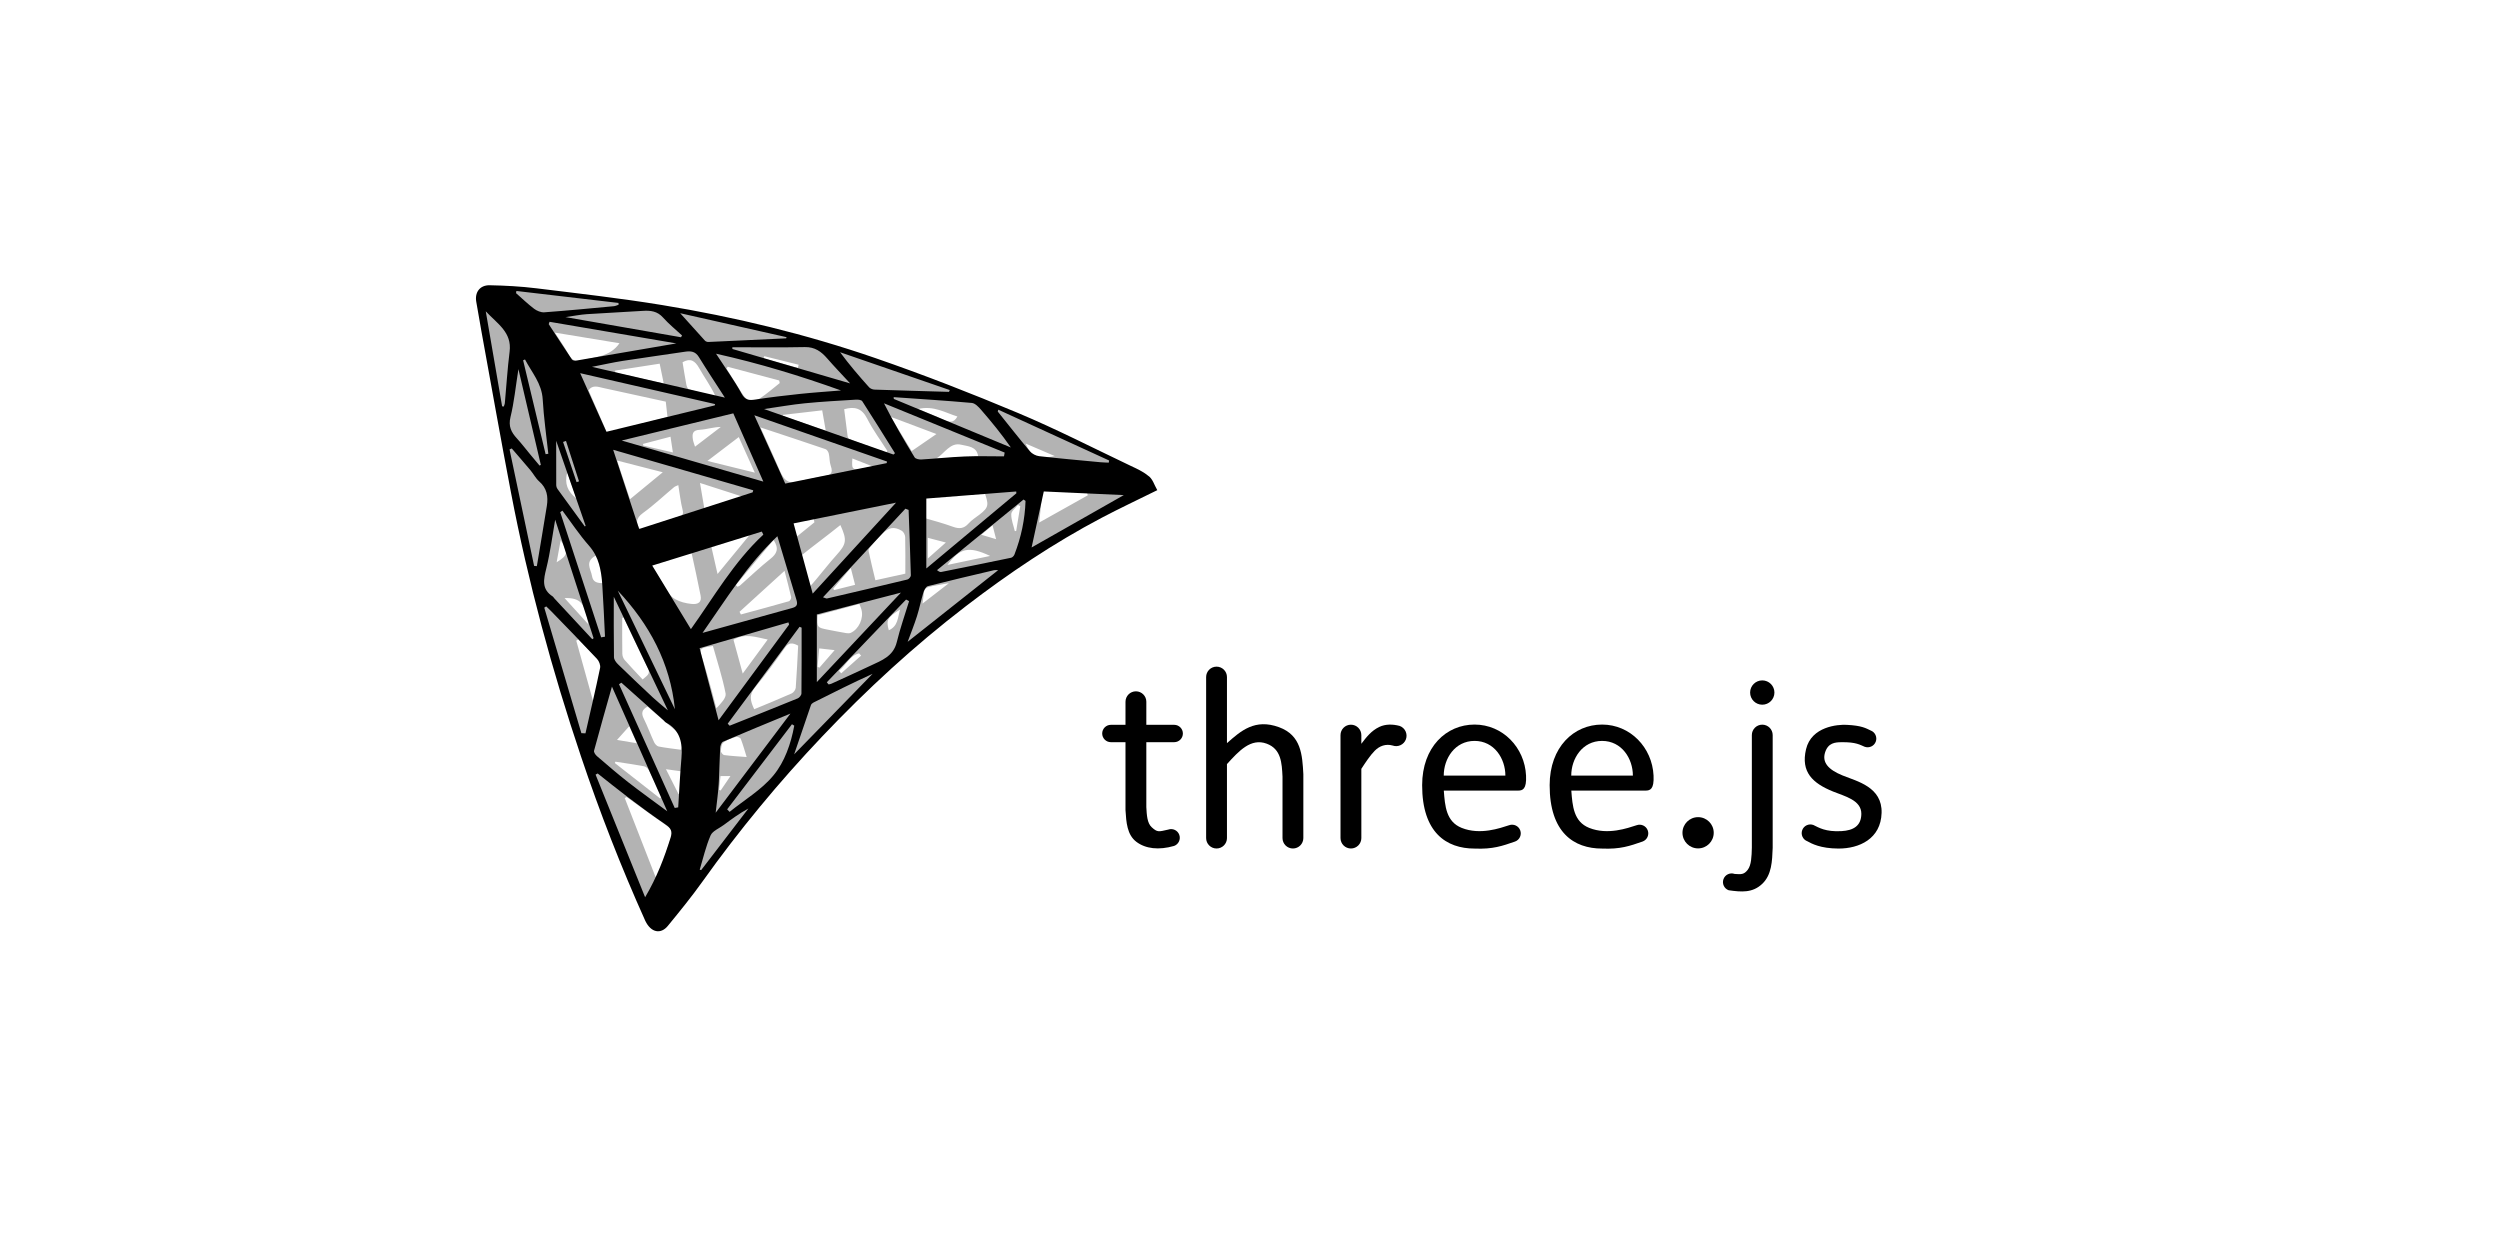
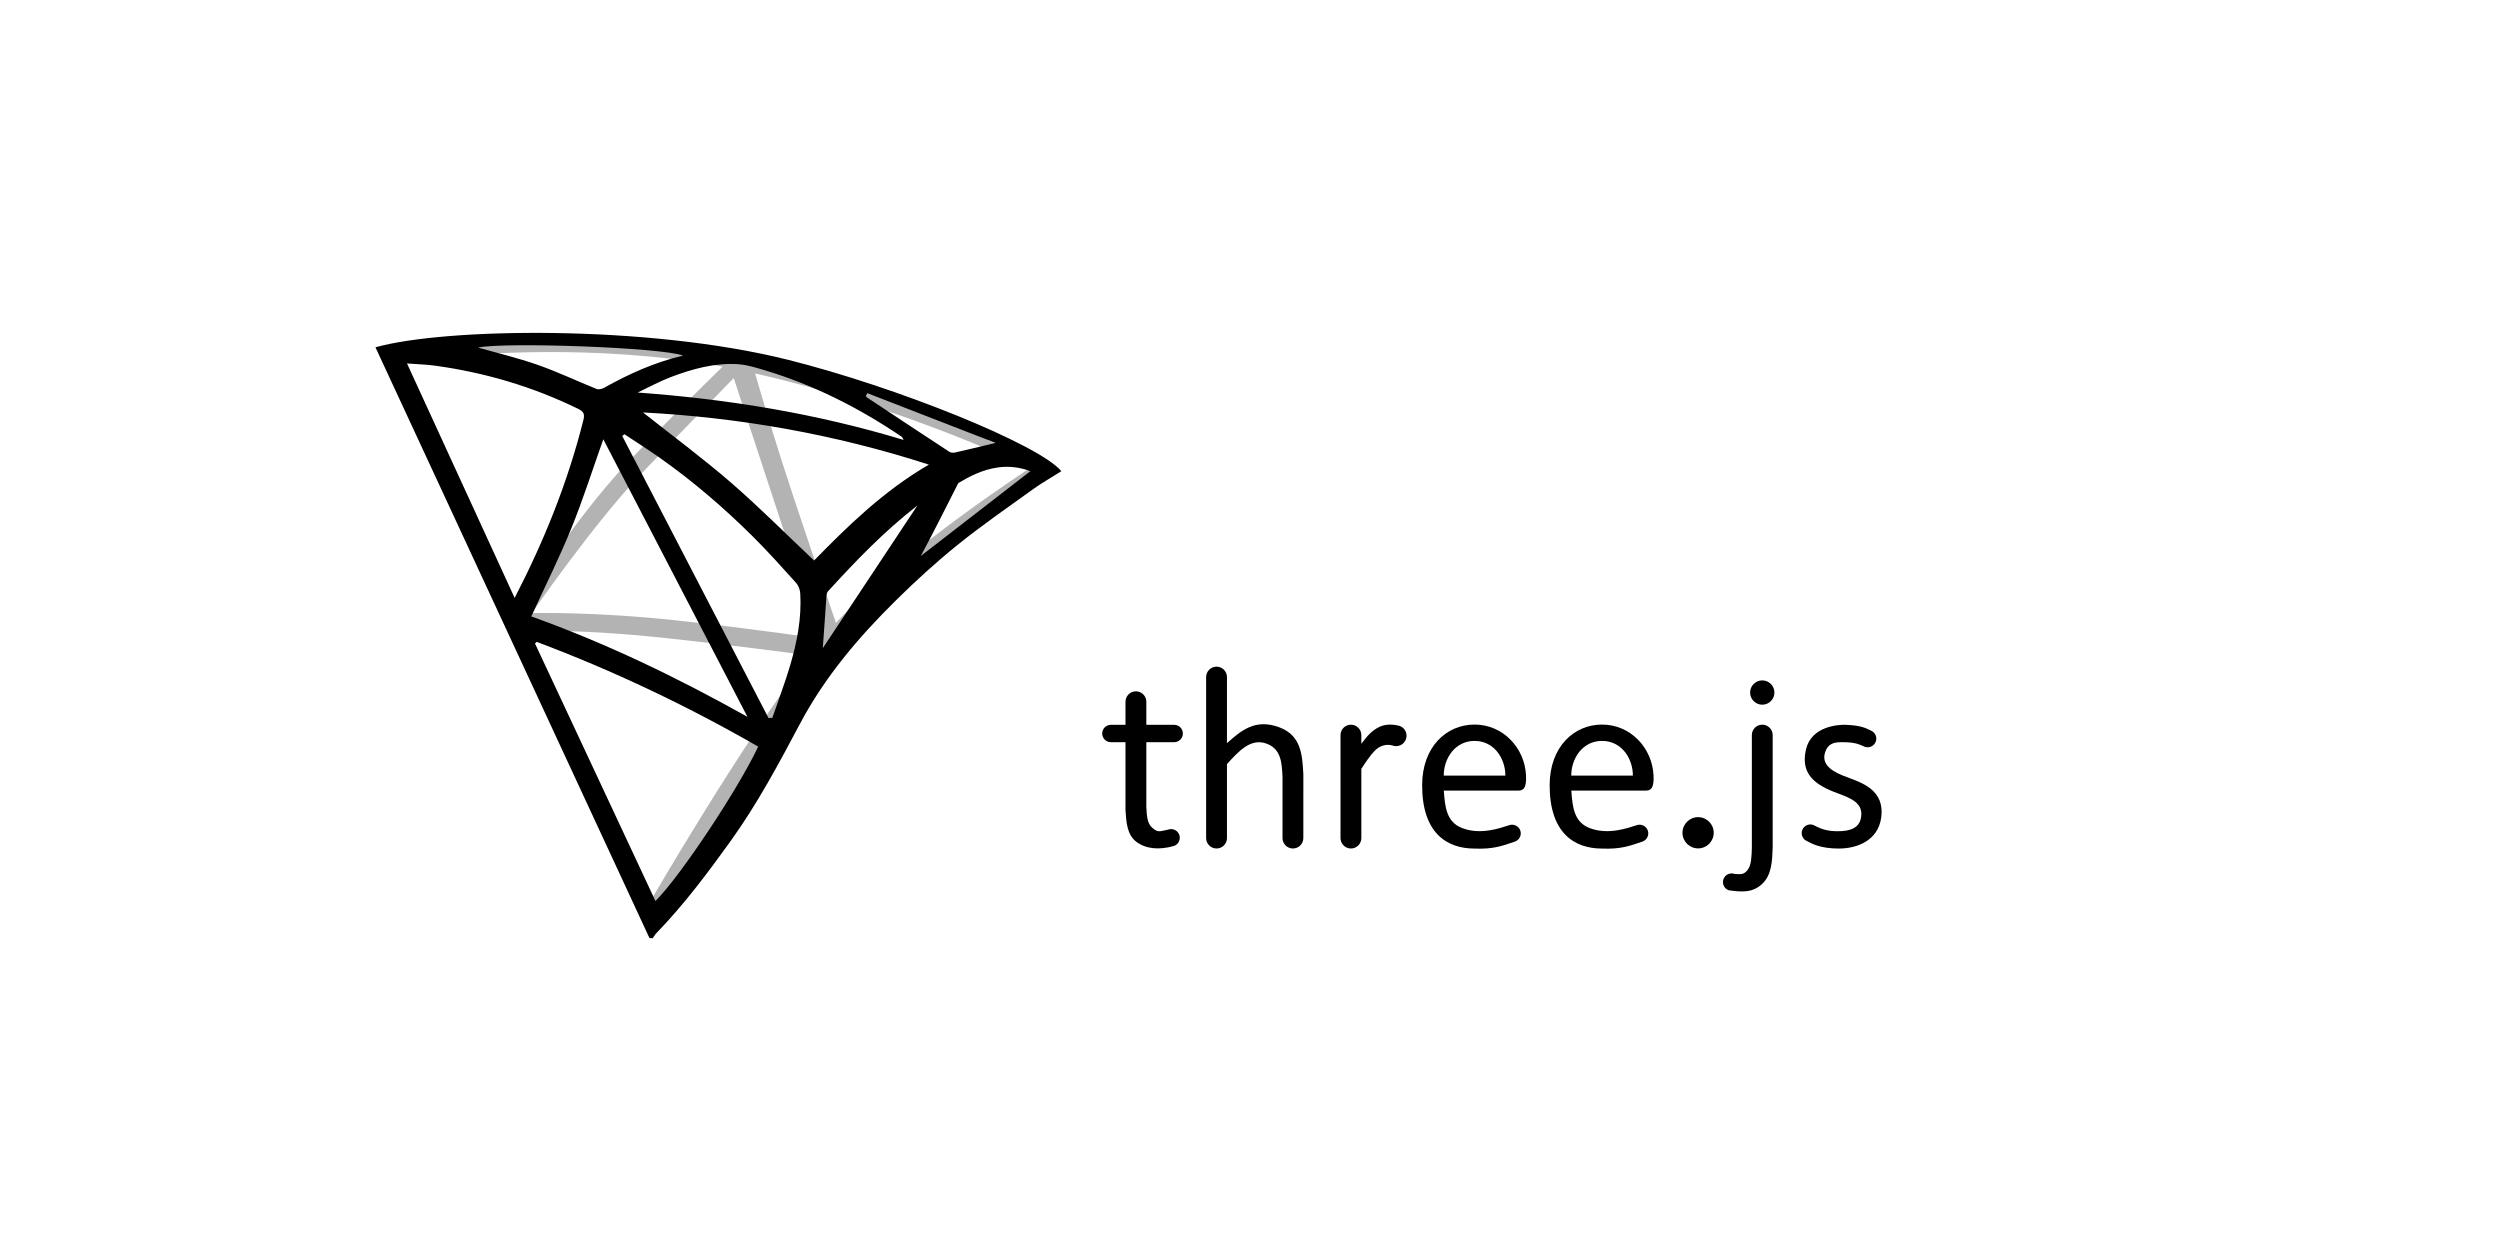
<svg xmlns="http://www.w3.org/2000/svg" version="1.1" x="0px" y="0px" width="800px" height="400px" viewBox="0 0 800 400" enable-background="new 0 0 800 400" xml:space="preserve">
+   <g id="Calque_6">
+     <path opacity="0.3" d="M238,113.787c-36.833-6.88-91.833-4.787-91.833-4.787l1.667,4.833c0,0,41.999-4.281,83.406,3.491   c-6.027,5.882-18.669,18.345-30.379,30.676c-18.36,19.333-36.693,49.5-36.693,49.5l1.833,4.667c0,0,15.469-1.439,48.5,2.174   c21.573,2.36,36.605,4.335,44.442,5.422C237.046,238.417,208,288.595,208,288.595l2.5,5.405c0,0,31.833-44.5,50.333-73.667   c18.5-29.167,74.167-71,74.167-71S274.833,120.667,238,113.787z M170.176,196.184c0,0,19.803-28.551,34.491-44.017   c12.878-13.561,30.128-31.196,30.128-31.196s6.691,20.628,13.539,41.28C255.181,182.902,262,204.341,262,204.341   s-19.009-2.903-45.434-5.793C190.141,195.657,170.176,196.184,170.176,196.184z M269.5,197.167   c-0.647,0.672-1.312,1.389-1.991,2.142c-2.644-7.687-7.661-22.372-13.449-39.828c-6.044-18.229-10.394-32.915-12.43-39.978   c48.913,11.087,87.898,30.33,87.898,30.33S291.006,174.833,269.5,197.167z" />
+   </g>
+   <g id="Calque_3">
+     <path d="M207.821,300.169c-29.22-63-58.44-125.999-87.675-189.031c22.103-6.224,86.834-7.284,131.907,3.971   c34.725,8.671,80.5,27.116,87.581,35.673c-3.078,1.947-6.224,3.725-9.14,5.822c-8.113,5.836-16.348,11.536-24.12,17.803   c-6.9,5.564-13.477,11.582-19.787,17.814c-11.9,11.753-22.659,24.421-30.576,39.344c-6.795,12.808-13.633,25.612-22.119,37.436   c-7.406,10.318-15.008,20.471-23.861,29.621c-0.459,0.474-0.784,1.077-1.172,1.62C208.512,300.218,208.167,300.193,207.821,300.169   z M242.619,238.914c-22.826-13.109-46.37-24.306-70.856-33.507c-0.19,0.168-0.38,0.335-0.57,0.503   c12.83,27.425,25.66,54.851,38.555,82.417C217.707,280.402,236.181,252.598,242.619,238.914z M170.012,197.255   c23.804,8.52,46.617,19.491,69.173,32.138c-15.642-30.121-31.005-59.705-46.129-88.828c-3.322,9.351-6.396,19.052-10.212,28.451   C179.017,178.442,174.451,187.568,170.012,197.255z M164.688,191.333c9.566-18.484,17.037-37.194,21.993-56.892   c0.48-1.906,0.132-2.734-1.645-3.602c-14.49-7.082-29.744-11.597-45.691-13.808c-2.891-0.401-5.827-0.473-9.102-0.724   C141.82,141.522,153.163,166.229,164.688,191.333z M297.237,148.682c-30.201-9.766-60.701-15.096-91.474-16.7   c9.322,7.384,18.996,14.527,28.061,22.374c9.155,7.925,17.707,16.548,26.677,25.011   C271.026,168.612,282.576,157.202,297.237,148.682z M245.914,229.758c0.409-0.011,0.819-0.022,1.228-0.033   c1.918-5.593,4.031-11.129,5.707-16.794c2.22-7.504,3.709-15.173,3.229-23.066c-0.069-1.139-0.556-2.479-1.307-3.313   c-4.503-5.002-8.991-10.033-13.764-14.773c-9.316-9.251-19.256-17.802-30.002-25.371c-3.667-2.583-7.464-4.98-11.202-7.462   c-0.229,0.191-0.458,0.381-0.688,0.572C214.715,169.597,230.314,199.677,245.914,229.758z M289.164,140.78   c-0.381-0.689-0.423-0.882-0.542-0.963c-13.714-9.302-28.347-16.72-44.273-21.445c-2.68-0.795-5.429-1.656-8.188-1.832   c-7.487-0.479-14.611,1.518-21.523,4.133c-3.632,1.374-7.064,3.276-10.586,4.94C232.942,127.71,261.157,132.309,289.164,140.78z    M218.583,113.794c-6.655-2.592-56.984-4.4-65.598-2.576c6.124,1.749,12.734,3.316,19.111,5.55   c6.39,2.238,12.532,5.178,18.826,7.701c0.654,0.262,1.721-0.005,2.398-0.382C201.2,119.693,209.345,115.963,218.583,113.794z    M294.639,177.931c11.173-8.65,23.087-17.874,35.059-27.143c-3.05-1.195-6.553-1.693-10.071-1.246   c-5.295,0.673-9.689,3.081-12.98,5.05C305.285,157.241,297.858,172.107,294.639,177.931z M263.298,207.407   c9.902-14.931,19.967-30.107,30.268-45.64c-10.684,8.302-19.738,17.736-28.563,27.408c-0.3,0.329-0.48,0.869-0.513,1.326   C264.061,196.278,263.67,202.056,263.298,207.407z M277.534,125.805c-0.141,0.286-0.282,0.572-0.423,0.858   c0.064,0.148,0.085,0.36,0.198,0.434c8.816,5.843,17.632,11.686,26.481,17.479c0.463,0.303,1.243,0.362,1.808,0.235   c4.12-0.93,8.223-1.938,12.973-3.074C304.681,136.345,291.108,131.075,277.534,125.805z" />
+   </g>
  <g id="Calque_1">
    <g id="text">
      <path d="M488.335,248.194c-0.423-8.991-7.463-16.334-16.477-16.334s-16.759,7.146-16.772,19.394    c-0.016,15.179,7.758,20.289,16.772,20.289c5.851,0.255,8.904-0.845,12.962-2.252c1.44-0.524,2.185-2.12,1.66-3.561    c-0.524-1.44-2.12-2.185-3.561-1.66c-2.875,0.919-9.239,3.235-15.181,0.855c-4.974-1.992-5.347-6.962-5.72-11.932    c7.909,0,15.819,0,23.728,0C487.264,252.988,488.54,252.553,488.335,248.194z M461.997,248.194c0-5.442,3.564-11.104,9.862-11.104    s9.862,5.663,9.862,11.104C475.146,248.194,468.571,248.194,461.997,248.194z" />
      <path d="M529.138,248.194c-0.423-8.991-7.464-16.334-16.477-16.334s-16.759,7.146-16.772,19.394    c-0.016,15.179,7.758,20.289,16.772,20.289c5.851,0.255,8.904-0.845,12.962-2.252c1.44-0.524,2.184-2.12,1.66-3.561    c-0.524-1.44-2.12-2.185-3.561-1.66c-2.875,0.919-9.239,3.235-15.181,0.855c-4.974-1.992-5.347-6.962-5.72-11.932    c7.909,0,15.819,0,23.728,0C528.067,252.988,529.343,252.553,529.138,248.194z M502.799,248.194    c0-5.442,3.564-11.104,9.862-11.104c6.298,0,9.862,5.663,9.862,11.104C515.948,248.194,509.374,248.194,502.799,248.194z" />
      <circle cx="543.391" cy="266.488" r="5" />
      <path d="M567.259,271.296c0-16.352,0-32.705,0-36.069c0-1.839-1.494-3.334-3.334-3.334c-1.839,0-3.334,1.494-3.334,3.334    c0,3.364,0,19.696,0,36.028c-0.073,2.79-0.145,5.579-1.333,7.101c-1.187,1.519-2.049,1.456-4.185,1.303    c-1.44-0.524-3.036,0.22-3.561,1.66c-0.524,1.44,0.22,3.036,1.66,3.561c4.027,0.571,7.627,0.917,10.753-2.059    C566.943,279.948,567.101,275.622,567.259,271.296z" />
      <circle cx="563.926" cy="221.615" r="3.889" />
      <path d="M588.276,271.538c6.659,0.032,13.591-3.097,13.835-11.401s-7.818-10.096-12.477-11.987    c-4.659-1.89-6.595-4.219-5.615-7.353s3.279-3.249,5.108-3.288c4.87-0.103,6.165,0.898,7.565,1.457    c1.44,0.524,3.036-0.22,3.561-1.66s-0.22-3.036-1.66-3.561c-1.458-0.672-2.742-1.562-7.676-1.796    c-2.774-0.15-11.251,0.492-12.982,7.799c-1.731,7.308,2.104,10.89,8.644,13.541c3.736,1.515,9.087,2.755,9.05,7.154    c-0.032,3.807-2.507,5.303-6.354,5.517c-5.101,0.283-7.258-1.128-9.009-1.971c-1.44-0.524-3.036,0.22-3.56,1.66    s0.22,3.036,1.66,3.561C579.722,269.959,582.533,271.51,588.276,271.538z" />
      <path d="M445.622,238.563c1.728,0.629,3.643-0.264,4.273-1.992c0.629-1.729-0.264-3.643-1.992-4.273    c-2.218-0.588-4.505-0.636-6.5,0.307c-2.608,1.233-4.191,3.323-5.774,5.414c0-1.073,0-2.147,0-2.782    c0-1.839-1.494-3.334-3.334-3.334c-1.839,0-3.334,1.494-3.334,3.334c0,0.635,0.003,29.754,0.003,32.948    c0,1.839,1.494,3.334,3.334,3.334c1.839,0,3.334-1.494,3.334-3.334c0-3.194-0.001-12.676-0.003-22.159    c1.399-2.139,2.798-4.278,4.283-5.781C441.454,238.684,443.455,237.961,445.622,238.563z" />
      <path d="M417.072,247.758c-0.34-6.23-0.68-12.46-7.783-15.056c-7.707-2.817-12.185,1.144-16.663,5.106    c0.001-8.963,0.003-17.926,0.003-21.148c0-1.839-1.494-3.334-3.334-3.334c-1.839,0-3.334,1.494-3.334,3.334    c0,3.223,0,48.407,0,51.525c0,1.839,1.494,3.334,3.334,3.334c1.839,0,3.334-1.494,3.334-3.334    c-0.001-7.891-0.002-15.783-0.003-23.674c3.822-4.205,7.643-8.41,12.704-6.539c4.651,1.719,4.863,6.168,5.075,10.617    c-0.001,6.532-0.002,13.064-0.003,19.596c0,1.839,1.494,3.334,3.333,3.334c1.839,0,3.334-1.494,3.334-3.334    C417.07,261.376,417.071,254.567,417.072,247.758z" />
      <path d="M375.709,270.697c1.44-0.524,2.184-2.12,1.66-3.561c-0.524-1.44-2.12-2.185-3.561-1.66    c-3.062,0.689-3.425,0.925-5.28-0.777c-1.432-1.313-1.568-3.869-1.704-6.425c0-6.925,0-13.851,0-20.776c2.974,0,5.947,0,8.921,0    c1.533,0,2.778-1.245,2.778-2.778s-1.245-2.778-2.778-2.778c-2.974,0-5.947,0-8.921,0c0.001-2.764,0.003-5.529,0.003-7.383    c0-1.839-1.494-3.334-3.334-3.334c-1.839,0-3.334,1.494-3.334,3.334c0,1.854-0.001,4.619-0.003,7.383c-1.559,0-3.117,0-4.676,0    c-1.533,0-2.778,1.245-2.778,2.778s1.245,2.778,2.778,2.778c1.559,0,3.117,0,4.676,0c0,7.237,0,14.473,0,21.71    c0.248,3.958,0.495,7.916,3.494,10.184C366.578,271.605,370.805,272.114,375.709,270.697z" />
    </g>
  </g>
-   <g id="Calque_6">
-     <path opacity="0.3" d="M367.033,156.553c-5.977,2.95-8.5,4.535-13.894,7.363c-15.677,8.22-30.331,18-44.378,28.774   c-16.658,12.777-32.016,26.964-46.426,42.166c-13.706,14.458-27.358,30.822-38.933,47.064c-3.552,4.984-6.416,8.756-10.328,13.466   c-1.721,2.072-4.283,1.334-5.239-1.101c-6.962-17.745-14.396-34.326-20.708-52.301c-9.369-26.682-16.58-54.013-21.913-81.803   c-3.443-17.943-6.645-35.932-9.943-53.903c-0.568-3.092-1.078-5.194-1.616-8.292c-0.601-3.462,0.936-5.577,4.565-5.515   c4.807,0.083,8.633,0.374,13.403,0.961c13.505,1.662,27.043,3.176,40.464,5.377c23.24,3.811,46.124,9.328,68.382,17.028   c15.391,5.324,30.602,11.245,45.614,17.565c12.451,5.242,22.498,10.447,34.709,16.255c1.645,0.782,3.407,1.516,4.738,2.697   C366.593,153.3,367.033,154.938,367.033,156.553z M213.046,128.527c-6.667-1.454-13.352-2.901-20.031-4.376   c-1.687-0.373-3.394-1.074-4.688,0.734c2.003,4.604,3.998,9.188,5.942,13.658c6.585-1.733,12.942-3.407,19.329-5.088   C213.431,131.965,213.267,130.501,213.046,128.527z M243.332,136.773c2.289,5.078,4.331,9.401,6.192,13.8   c1.459,3.449,3.035,4.399,6.597,3.538c2.407-0.582,4.786-1.384,7.227-1.696c2.241-0.287,3.412-0.794,2.497-3.349   c-0.436-1.219-0.333-2.621-0.631-3.904c-0.125-0.539-0.56-1.271-1.02-1.428C257.49,141.443,250.758,139.234,243.332,136.773z    M241.35,226.954c4.104-1.712,8.072-3.313,11.977-5.055c0.603-0.269,1.262-1.16,1.311-1.807c0.346-4.546,0.538-9.104,0.77-13.491   c-1.892-1.016-3.044-1.016-4.238,0.686c-3.047,4.341-6.178,8.645-9.58,12.708C239.669,222.288,240.06,224.272,241.35,226.954z    M295.875,158.5c0,2.269-0.141,5.267-0.141,7.244c2.914,0.827,6.38,1.786,9.16,2.806c2.036,0.747,3.544,0.652,5.045-1.034   c0.976-1.097,2.276-1.914,3.464-2.812c3.259-2.463,2.948-3.33,1.534-7.517C308.658,157.798,302.241,157.882,295.875,158.5z    M209.746,280.56c0.238,0.007,0.477,0.014,0.715,0.021c1.577-4.591,3.203-9.167,4.662-13.796c0.163-0.518-0.46-1.542-1.003-1.976   c-1.679-1.34-3.507-2.492-5.257-3.744c-2.791-1.998-5.566-4.019-8.348-6.03c-0.196,0.12-0.392,0.239-0.588,0.359   C203.199,263.783,206.473,272.171,209.746,280.56z M289.705,183.567c0-4.077,0.053-7.888-0.049-11.695   c-0.019-0.694-0.496-1.665-1.063-2.004c-2.435-1.458-4.193-1.148-6.295,0.96c-1.284,1.287-2.499,2.646-3.688,4.022   c-0.342,0.396-0.76,1.024-0.671,1.446c0.655,3.115,1.429,6.205,2.185,9.383C283.463,184.943,286.503,184.272,289.705,183.567z    M208.125,180.5c1.454,1.988,3.154,4.923,4.5,7.313c1.652,3.712,4.853,5.027,8.614,5.439c2.213,0.243,3.39-0.556,2.945-2.716   c-0.914-4.431-2.004-9.826-3.046-14.342C217.014,177.644,212.553,178.943,208.125,180.5z M268.922,168.014   c-4.088,3.305-8.815,6.766-12.797,9.986c0.923,3.081,2.084,6.42,3.063,9.688c0.697-0.755,1.628-1.862,2.086-2.41   c2.128-2.543,4.162-5.168,6.379-7.63C270.872,174.075,271.119,172.862,268.922,168.014z M217.059,155.239   c-0.524,0.248-1.023,0.373-1.378,0.669c-3.3,2.751-6.43,5.732-9.906,8.234c-2.445,1.76-2.35,3.359-0.763,5.502   c4.006-1.43,8.009-2.934,12.07-4.264c1.275-0.418,1.727-0.731,1.351-2.217C217.791,160.63,217.517,158.003,217.059,155.239z    M177.548,106.434c1.653,2.579,3.104,4.569,4.256,6.719c1.053,1.964,2.123,2.822,4.571,2.142c4.153-1.154,8.774-1.063,11.863-5.457   C191.381,108.71,184.74,107.618,177.548,106.434z M270.138,130.951c0.357,2.857,0.698,5.728,1.094,8.592   c0.05,0.36,0.313,0.878,0.605,0.989c3.882,1.475,7.786,2.89,11.685,4.321c0.151-0.178,0.301-0.357,0.452-0.535   c-2.19-3.445-4.655-6.751-6.489-10.377C275.783,130.578,273.428,130.01,270.138,130.951z M249.515,122.579   c-0.062-0.276-0.123-0.553-0.185-0.829c-5.492-1.465-10.984-2.93-16.475-4.394c-0.122,0.206-0.245,0.412-0.367,0.618   c1.685,2.683,3.386,5.356,5.051,8.05c1.454,2.353,3.307,2.995,5.58,1.499C245.364,126.045,247.392,124.24,249.515,122.579z    M274.995,193.275c-4.565,1.234-8.994,2.43-13.362,3.61c-0.202,3.92-0.204,3.926,3.303,4.617c1.945,0.383,3.893,0.761,5.847,1.093   c0.466,0.079,1.025,0.103,1.439-0.08c2.6-1.146,4.232-4.736,3.436-7.467C275.499,194.503,275.261,193.98,274.995,193.275z    M236.652,195.772c0.144,0.287,0.287,0.573,0.431,0.86c5.133-1.397,10.271-2.774,15.385-4.238c0.347-0.099,0.789-0.921,0.705-1.3   c-0.597-2.675-1.321-5.321-2.121-8.429C245.991,187.272,241.322,191.522,236.652,195.772z M207.235,226.103   c-1.889,0.984-2.075,2.173-1.214,3.9c1.211,2.426,2.127,4.999,3.273,7.46c0.275,0.59,0.899,1.309,1.469,1.42   c2.388,0.463,4.816,0.717,7.297,1.058c0.356-2.833-0.177-4.866-2.234-6.509C212.92,231.109,210.156,228.61,207.235,226.103z    M201.594,159.754c3.548-2.918,6.818-5.608,10.491-8.628c-5.008-1.286-9.614-2.469-14.619-3.755   C198.907,151.696,200.152,155.43,201.594,159.754z M228.128,206.712c-4.501,0.687-4.46,0.7-3.146,4.747   c0.991,3.052,1.817,6.158,2.686,9.249c0.554,1.97,1.053,3.956,1.576,5.934c1.464-1.554,3.22-3.336,2.951-4.726   C231.198,216.77,229.534,211.752,228.128,206.712z M226.376,147.503c5.3,1.306,10.007,2.466,15.161,3.736   c-1.814-4.025-3.42-7.587-5.128-11.378C233.009,142.451,229.887,144.828,226.376,147.503z M199.558,197.57   c-0.149,0.05-0.298,0.099-0.448,0.149c0,3.826-0.035,7.654,0.033,11.479c0.012,0.671,0.289,1.479,0.725,1.977   c1.86,2.127,3.826,4.161,5.775,6.253c1.349-1.203,2.646-1.752,1.676-3.672C204.621,208.417,202.131,202.973,199.558,197.57z    M333.688,156.375c-0.383,2.912-0.737,7.548-1.172,10.851c5.401-3.024,10.48-5.868,15.559-8.712   c-0.043-0.183-0.281-1.268-0.324-1.451C343.078,157.063,338.553,156.375,333.688,156.375z M234.708,204.708   c0.957,3.501,1.899,6.946,2.963,10.836c2.786-3.795,5.279-7.191,7.997-10.893C241.803,203.872,238.443,202.549,234.708,204.708z    M189.707,224.086c0.261-0.009,0.523-0.019,0.784-0.028c0.66-3.711,1.334-7.421,1.959-11.138c0.055-0.33-0.101-0.811-0.334-1.057   c-2.311-2.451-4.659-4.868-6.997-7.294c-0.239,0.146-0.478,0.291-0.716,0.437C186.17,211.366,187.938,217.726,189.707,224.086z    M218.423,115.918c0.4,2.433,0.75,4.796,1.203,7.139c0.11,0.57,0.457,1.426,0.876,1.552c2.805,0.847,5.66,1.531,8.498,2.269   c-1.548-3.348-3.602-6.125-5.284-9.111C222.405,115.437,220.937,114.49,218.423,115.918z M299.659,138.892   c-5.113-1.926-9.616-3.621-14.618-5.505c2.416,3.956,4.519,7.4,6.692,10.957C294.339,142.551,296.755,140.89,299.659,138.892z    M211.213,255.488c0.171-0.19,0.342-0.38,0.513-0.57c-1.353-2.826-2.665-5.673-4.093-8.46c-0.281-0.549-0.958-1.14-1.54-1.249   c-3.037-0.573-6.103-0.997-9.159-1.472c-0.068,0.141-0.136,0.282-0.204,0.423C201.558,247.935,206.386,251.711,211.213,255.488z    M227.5,174.375c0.68,3.028,1.489,6.538,2.11,9.305c3.261-3.944,7.387-9.007,10.89-13.243   C236.286,171.662,231.361,173.253,227.5,174.375z M223.998,154.55c0.511,3.004,0.934,5.493,1.382,8.128   c3.94-1.218,7.777-2.404,12.179-3.765C232.771,157.373,228.614,156.035,223.998,154.55z M196.865,118.584   c-0.007,0.208-0.015,0.417-0.022,0.625c5.048,1.139,10.095,2.277,15.556,3.509c-0.462-2.247-0.864-4.2-1.304-6.342   C206.13,117.147,201.498,117.866,196.865,118.584z M264.242,137.818c-0.423-2.42-0.783-4.472-1.139-6.51   c-4.369,0.506-8.478,0.982-12.587,1.458c0.003,0.124,0.006,0.248,0.009,0.372C254.966,134.653,259.407,136.168,264.242,137.818z    M247.545,172.772c-4.133,4.943-8.106,9.696-12.08,14.449c0.177,0.179,0.354,0.357,0.532,0.536   c0.263-0.121,0.573-0.188,0.781-0.372c3.235-2.851,6.348-5.857,9.723-8.529C248.562,177.224,249.403,175.656,247.545,172.772z    M238.93,242.249c-0.679-2.173-1.182-4.04-1.886-5.829c-0.146-0.371-1.13-0.745-1.566-0.607c-1.395,0.442-2.873,0.919-3.998,1.795   c-0.619,0.482-0.744,1.783-0.792,2.731c-0.022,0.429,0.64,1.23,1.068,1.287C234.012,241.925,236.293,242.041,238.93,242.249z    M299.563,146.769c4.448-0.235,8.896-0.47,13.437-0.709c-0.355-3.265-3.414-3.247-5.372-3.737   C304.026,141.422,302.264,145.14,299.563,146.769z M316.842,177.902c-6.845-3.236-9.696-2.563-13.663,2.879   C307.668,179.835,311.915,178.94,316.842,177.902z M191.224,177.513c-4.433,1.998-2.141,4.547-1.778,6.831   c0.295,1.859,1.501,2.291,3.584,2.263C192.416,183.517,191.844,180.634,191.224,177.513z M222.403,142.94   c2.949-2.255,5.604-4.286,8.259-6.317c-2.43,0.039-4.574,0.797-6.751,0.912c-2.422,0.128-2.431,1.452-2.182,3.14   C221.824,141.318,222.097,141.934,222.403,142.94z M205.764,142.053c0.022,0.174,0.044,0.348,0.066,0.522   c3.063,0.709,6.127,1.417,9.492,2.196c-0.28-1.854-0.511-3.382-0.759-5.023C211.576,140.53,208.67,141.291,205.764,142.053z    M306.37,133.278c-3.895-1.187-7.556-3.581-12.594-2.403c3.052,1.276,5.575,2.224,7.999,3.38   C303.596,135.125,305.169,135.523,306.37,133.278z M180.658,191.381c2.556,2.817,4.846,5.341,7.567,8.34   C187.361,193.07,185.699,191.231,180.658,191.381z M266.634,188.391c0.093,0.143,0.186,0.287,0.28,0.43   c2.236-0.558,4.471-1.116,6.71-1.675c-0.458-1.799-0.853-3.353-1.369-5.384C270.162,184.231,268.398,186.311,266.634,188.391z    M295.203,193.147c3.097-2.394,5.771-4.461,8.445-6.528C294.249,188.355,296.18,187.176,295.203,193.147z M302.676,173.608   c-2.263-0.592-4.026-1.054-5.757-1.507c0,2.467,0,4.426,0,6.602C298.87,176.976,300.567,175.474,302.676,173.608z M213.107,246.148   c1.47,2.911,2.739,5.423,4.008,7.935c0.169-0.046,0.338-0.092,0.506-0.138c0.184-2.372,0.367-4.744,0.55-7.1   C216.41,246.603,214.956,246.403,213.107,246.148z M261.625,213.359c0.191,0.103,0.381,0.206,0.572,0.31   c1.517-1.746,3.035-3.492,4.887-5.624c-1.94-0.22-3.359-0.381-4.944-0.561C261.952,209.632,261.788,211.496,261.625,213.359z    M197.441,236.774c2.234,0.375,4.11,0.691,6.372,1.071c-0.932-2.079-1.642-3.662-2.447-5.459   C200,233.914,198.878,235.168,197.441,236.774z M337.547,145.951c-3.315-1.424-6.184-2.656-9.337-4.01   C329.912,146.136,332.062,147.069,337.547,145.951z M326.486,161.97c-0.253-0.122-0.506-0.245-0.759-0.367   c-0.751,0.977-2.101,1.94-2.123,2.934c-0.041,1.792,0.713,3.603,1.134,5.405c0.146-0.007,0.292-0.014,0.438-0.022   C325.613,167.271,326.049,164.62,326.486,161.97z M284.413,201.692c3.002-1.352,2.823-3.996,3.614-6.672   C283.904,197.672,283.531,198.392,284.413,201.692z M260.615,167.147c-0.067-0.212-0.235-1.31-0.302-1.522   c-1.893,0.422-4.757,1.091-6.875,1.563c0.171,0.741,0.78,3.047,1.188,4.813C256.608,170.42,258.961,168.464,260.615,167.147z    M279.277,149.279c-2.543-1.004-4.49-1.772-6.514-2.571C272.494,150.726,272.494,150.726,279.277,149.279z M178.127,179.923   c3.656-2.255,3.798-3.137,1.285-7.051C178.973,175.281,178.587,177.396,178.127,179.923z M268.463,214.641   c0.244,0.273,0.488,0.547,0.732,0.82c2.117-1.887,4.234-3.775,6.351-5.662c-0.211-0.244-0.422-0.488-0.633-0.732   C271.843,209.826,270.74,212.935,268.463,214.641z M184.513,159.589c-1.104-3.073-1.986-5.531-3.025-8.423   C180.61,154.77,181.544,157.208,184.513,159.589z M318.758,172.535c-0.45-1.745-0.77-2.988-1.141-4.429   c-1.332,1.109-2.332,1.942-3.619,3.014C315.608,171.6,316.917,171.988,318.758,172.535z M255.316,117.749   c0.082-0.345,0.164-0.69,0.246-1.035c-3.67-0.914-7.339-1.828-11.009-2.743c-0.058,0.24-0.116,0.48-0.174,0.72   C248.025,115.711,251.671,116.73,255.316,117.749z M230.102,252.768c0.17,0.061,0.341,0.122,0.511,0.183   c0.962-1.417,1.924-2.835,3.124-4.604c-1.373,0-2.219,0-3.168,0C230.408,249.865,230.255,251.317,230.102,252.768z" />
-   </g>
-   <g id="Calque_2">
-     <path d="M370.333,156.853c-6.187,3.061-12.244,5.907-17.845,8.865c-15.432,8.148-29.577,17.65-43.426,28.273   c-16.591,12.725-31.649,26.598-46.013,41.731c-13.774,14.511-26.607,30.039-38.237,46.345c-3.506,4.916-7.233,9.49-11.117,14.233   c-2.205,2.693-5.343,2.236-7.201-1.627c-7.734-17.178-14.555-34.714-20.561-52.564c-9.311-27.676-16.933-55.81-22.42-84.497   c-3.277-17.133-6.307-34.312-9.437-51.473c-0.579-3.174-1.098-6.36-1.666-9.536c-0.542-3.033,1.119-5.386,4.3-5.323   c4.973,0.098,9.967,0.367,14.902,0.972c13.423,1.646,26.874,3.175,40.216,5.355c23.243,3.8,46.125,9.324,68.385,17.014   c15.393,5.318,30.598,11.253,45.616,17.559c12.226,5.134,24.056,11.214,36.044,16.912c1.87,0.889,3.828,1.754,5.403,3.047   C368.875,153.125,369.338,155.174,370.333,156.853z M240.847,157.549c0.063-0.219,0.126-0.438,0.189-0.657   c-14.766-4.271-29.533-8.542-44.822-12.964c2.976,9.074,5.67,17.291,8.312,25.346C216.862,165.292,228.854,161.421,240.847,157.549   z M234.655,132.27c-11.938,2.908-23.632,5.756-35.711,8.698c15.3,4.438,30.044,8.714,45.329,13.148   C241.004,146.69,237.901,139.641,234.655,132.27z M244.266,171.082c-0.162-0.327-0.323-0.653-0.485-0.98   c-11.668,3.62-23.336,7.24-35.07,10.881c4.295,7.061,8.308,13.659,12.374,20.342C228.457,191.019,234.799,179.867,244.266,171.082z    M283.732,148.2c0.041-0.168,0.081-0.337,0.122-0.505c-13.997-4.881-27.995-9.763-42.473-14.811   c3.558,7.861,6.781,14.981,9.897,21.864C262.179,152.549,272.956,150.375,283.732,148.2z M248.759,171.587   c-9.719,9.212-16.404,20.154-23.946,30.935c9.931-2.764,19.362-5.41,28.808-7.999c1.564-0.429,1.624-1.317,1.233-2.609   C252.852,185.297,250.88,178.671,248.759,171.587z M286.73,160.851c-10.748,2.176-21.478,4.348-32.781,6.636   c2.138,7.856,4.164,15.3,6.116,22.474C268.917,180.298,277.742,170.664,286.73,160.851z M194.051,138.17   c11.644-2.836,23.152-5.639,34.66-8.442c0.041-0.14,0.082-0.28,0.122-0.42c-14.198-3.253-28.396-6.506-43.183-9.894   C188.687,126.195,191.372,132.189,194.051,138.17z M252.501,199.875c-0.063-0.237-0.126-0.474-0.189-0.711   c-9.592,2.783-19.184,5.567-28.44,8.252c2.091,7.941,4.099,15.569,6.076,23.078C237.343,220.453,244.922,210.164,252.501,199.875z    M206.438,287.12c3.785-6.409,6.129-12.639,8.145-19.039c0.661-2.099,0.089-3.092-1.59-4.235   c-4.034-2.745-7.962-5.652-11.862-8.587c-3.343-2.516-6.588-5.163-9.876-7.752c-0.223,0.123-0.446,0.247-0.669,0.37   C195.806,260.801,201.027,273.725,206.438,287.12z M263.36,191.131c0.907,0.306,1.078,0.43,1.212,0.399   c8.604-2.006,17.21-4.008,25.797-6.085c0.464-0.112,1.114-0.875,1.102-1.32c-0.184-6.985-0.462-13.968-0.719-20.952   c-0.342-0.13-0.683-0.26-1.025-0.39C281.013,172.151,272.299,181.52,263.36,191.131z M325.243,157.851   c-0.018-0.192-0.036-0.384-0.054-0.576c-9.688,0.761-19.377,1.522-28.766,2.26c0,7.778,0,15.016,0,22.371   C306.238,173.713,315.741,165.782,325.243,157.851z M213.528,259.62c-6.198-13.972-12.062-27.191-17.705-39.911   c-1.852,6.562-3.847,13.528-5.731,20.524c-0.126,0.469,0.452,1.318,0.928,1.727c3.271,2.811,6.534,5.639,9.932,8.292   C204.903,253.338,208.988,256.252,213.528,259.62z M244.492,130.892c14.294,5.026,27.855,9.794,41.417,14.563   c0.161-0.142,0.322-0.284,0.483-0.426c-3.472-5.556-6.916-11.129-10.467-16.633c-0.275-0.426-1.308-0.551-1.969-0.511   c-5.463,0.335-10.933,0.629-16.379,1.166C253.403,129.462,249.262,130.208,244.492,130.892z M256.516,200.843   c-0.221-0.088-0.443-0.176-0.664-0.264c-7.662,10.331-15.324,20.662-22.986,30.993c0.207,0.219,0.413,0.437,0.62,0.656   c7.266-2.901,14.541-5.781,21.782-8.744c0.541-0.221,1.189-1.034,1.195-1.578C256.543,214.885,256.516,207.864,256.516,200.843z    M261.388,196.622c0,7.388,0,14.541,0,21.64c8.738-9.293,17.583-18.7,26.921-28.63C278.96,192.059,270.276,194.314,261.388,196.622   z M186.037,234.611c0.437,0.02,0.874,0.04,1.311,0.061c1.585-6.971,3.226-13.931,4.683-20.929c0.183-0.879-0.336-2.213-0.987-2.908   c-4.829-5.151-9.773-10.194-14.685-15.266c-0.509-0.525-1.051-1.017-1.577-1.525c-0.206,0.135-0.412,0.27-0.617,0.406   C178.121,207.836,182.079,221.224,186.037,234.611z M189.431,117.39c14.493,3.356,28.255,6.542,42.532,9.848   c-2.936-4.561-5.708-8.738-8.333-13.004c-1.115-1.812-2.587-1.963-4.428-1.684c-6.625,1.003-13.266,1.897-19.886,2.928   C196.2,115.963,193.119,116.669,189.431,117.39z M321.278,146.035c0.071-0.404,0.142-0.807,0.213-1.211   c-12.871-5.256-25.743-10.512-38.614-15.767c3.113,6.17,6.395,11.775,9.802,17.302c0.305,0.494,1.435,0.718,2.159,0.676   c4.633-0.272,9.254-0.775,13.889-0.964C312.905,145.901,317.094,146.035,321.278,146.035z M198.84,218.46   c-0.251,0.166-0.503,0.331-0.754,0.497c5.942,13.197,11.883,26.393,17.825,39.59c0.371-0.064,0.743-0.129,1.114-0.193   c0.336-5.258,0.577-10.524,1.036-15.771c0.417-4.769-0.352-8.893-4.99-11.398c-0.281-0.152-0.469-0.468-0.717-0.689   C207.851,226.483,203.345,222.472,198.84,218.46z M229.133,113.183c3,4.62,5.841,8.553,8.17,12.769   c1.157,2.095,2.352,2.22,4.364,1.908c4.741-0.734,9.51-1.302,14.282-1.804c4.382-0.461,8.782-0.747,13.174-1.111   C256.145,120.296,243.059,116.288,229.133,113.183z M328.171,160.294c-0.213-0.148-0.426-0.297-0.639-0.445   c-9.23,7.531-18.461,15.061-27.691,22.592c0.731,0.591,1.068,0.646,1.382,0.583c7.45-1.497,14.901-2.993,22.339-4.548   c0.418-0.087,0.9-0.611,1.067-1.041C326.764,171.914,327.985,166.205,328.171,160.294z M252.949,228.343   c-7.383,3.054-14.527,5.975-21.62,9.014c-0.497,0.213-0.845,1.281-0.882,1.972c-0.212,3.897-0.228,7.805-0.471,11.7   c-0.182,2.911-0.608,5.807-0.962,9.043C237.08,249.379,244.915,238.993,252.949,228.343z M330.111,175.186   c9.455-5.368,19.234-10.921,29.505-16.752c-9.017-0.41-17.462-0.795-25.605-1.166C332.632,163.605,331.353,169.481,330.111,175.186   z M175.854,102.974c-0.089,0.249-0.178,0.499-0.267,0.748c2.467,3.779,4.919,7.569,7.433,11.316   c0.192,0.286,0.861,0.439,1.26,0.371c10.573-1.791,21.14-3.619,32.153-5.518C202.702,107.551,189.278,105.262,175.854,102.974z    M189.528,204.547c0.14-0.109,0.281-0.218,0.421-0.327c-4.102-12.655-8.205-25.311-12.293-37.921   c-0.905,5.153-1.558,10.423-2.823,15.541c-0.878,3.554-1.633,6.687,2.052,9.037c0.199,0.127,0.304,0.392,0.473,0.574   C181.413,195.818,185.47,200.183,189.528,204.547z M170.914,181.086c0.293,0.029,0.586,0.057,0.879,0.086   c1.07-6.424,2.17-12.843,3.197-19.274c0.477-2.99,0.035-5.693-2.46-7.857c-1.099-0.953-1.786-2.367-2.739-3.505   c-1.981-2.368-4.015-4.693-6.027-7.035c-0.237,0.106-0.474,0.212-0.711,0.317C165.673,156.24,168.294,168.663,170.914,181.086z    M285.962,127.088c0.02,0.19,0.041,0.379,0.061,0.569c12.483,5.179,24.966,10.357,37.449,15.536   c-2.942-4.248-6.175-8.197-9.518-12.051c-0.803-0.926-1.919-2.106-2.979-2.202C302.649,128.19,294.302,127.675,285.962,127.088z    M319.417,182.449c-0.529,0-0.943-0.077-1.318,0.011c-7.063,1.665-14.131,3.31-21.162,5.101c-0.621,0.158-1.208,1.229-1.44,1.989   c-0.772,2.522-1.273,5.128-2.071,7.641c-0.869,2.735-1.953,5.401-2.977,8.186C300.18,197.676,309.726,190.12,319.417,182.449z    M264.581,218.328c0.189,0.23,0.378,0.461,0.567,0.691c0.297-0.073,0.614-0.1,0.886-0.225c4.189-1.917,8.389-3.811,12.552-5.783   c3.526-1.67,7.278-2.966,8.387-7.538c1.073-4.425,2.606-8.738,3.937-13.1c-0.322-0.172-0.645-0.343-0.967-0.515   C281.488,200.681,273.035,209.505,264.581,218.328z M319.446,131.096c-0.054,0.201-0.108,0.402-0.163,0.603   c3.415,4.253,6.776,8.551,10.291,12.719c0.676,0.801,1.919,1.439,2.967,1.558c6.51,0.741,13.038,1.318,19.561,1.935   c0.893,0.085,1.793,0.095,2.69,0.139c0.043-0.23,0.087-0.459,0.13-0.689C343.098,141.94,331.272,136.518,319.446,131.096z    M196.413,190.959c0,6.088-0.042,12.718,0.057,19.346c0.011,0.76,0.663,1.654,1.261,2.237c3.684,3.59,7.42,7.128,11.178,10.641   c1.399,1.308,2.905,2.502,4.812,4.132C207.673,214.611,201.9,202.485,196.413,190.959z M179.974,163.409   c-0.235,0.163-0.47,0.326-0.705,0.489c4.366,13.352,8.731,26.703,13.097,40.055c0.411-0.072,0.821-0.145,1.232-0.217   c-0.28-5.507-0.489-11.019-0.863-16.52c-0.31-4.551-0.997-8.913-4.268-12.614C185.374,171.101,182.785,167.157,179.974,163.409z    M272.042,122.688c-2.773-3.008-5.122-5.443-7.338-7.994c-1.92-2.211-3.979-3.695-7.164-3.628   c-7.727,0.164-15.459,0.053-23.19,0.053c0.005,0.185,0.01,0.37,0.016,0.555C246.68,115.274,258.994,118.874,272.042,122.688z    M303.677,125.397c0.082-0.192,0.163-0.384,0.245-0.576c-11.698-4.036-23.396-8.071-35.095-12.107   c2.975,4.038,6.089,7.65,9.271,11.201c0.387,0.432,1.135,0.739,1.728,0.76C287.776,124.95,295.726,125.166,303.677,125.397z    M217.917,107.923c0.114-0.189,0.228-0.378,0.343-0.567c-2.041-1.899-4.233-3.664-6.08-5.736c-1.835-2.059-3.991-2.309-6.486-2.141   c-5.968,0.401-11.947,0.648-17.915,1.053c-2.071,0.14-4.123,0.56-6.816,0.942C193.778,103.71,205.847,105.816,217.917,107.923z    M254.127,241.38c8.427-8.648,16.764-17.203,25.1-25.758c-6.395,2.904-12.661,6.035-18.914,9.189   c-0.329,0.166-0.696,0.487-0.81,0.818C257.701,230.834,255.937,236.053,254.127,241.38z M251.567,108.271   c0.047-0.124,0.094-0.249,0.141-0.373c-11.471-2.585-22.943-5.17-34.045-7.672c2.611,2.907,5.245,5.862,7.918,8.781   c0.241,0.263,0.734,0.441,1.099,0.424C234.977,109.064,243.272,108.664,251.567,108.271z M232.686,258.989   c0.26,0.269,0.521,0.538,0.781,0.807c4.745-3.826,10.218-7.049,14.026-11.651c3.621-4.375,5.602-10.151,6.671-15.934   c-0.246-0.152-0.491-0.303-0.737-0.455C246.513,240.834,239.599,249.911,232.686,258.989z M165.896,118.119   c-0.891,5.628-1.374,10.586-2.545,15.374c-0.725,2.966,0.265,4.841,2.062,6.805c1.446,1.581,2.747,3.293,4.117,4.943   c1.037,1.25,2.081,2.494,3.122,3.74c0.139-0.07,0.278-0.14,0.417-0.21C170.726,138.761,168.383,128.75,165.896,118.119z    M160.677,130.02c0.173,0.027,0.347,0.054,0.52,0.081c0.119-0.348,0.314-0.69,0.347-1.046c0.508-5.509,0.836-11.041,1.531-16.526   c0.784-6.186-3.829-8.845-7.633-12.911C157.269,110.229,158.973,120.124,160.677,130.02z M165.249,93.109   c-0.041,0.23-0.082,0.461-0.124,0.691c1.914,1.681,3.751,3.466,5.779,4.997c0.887,0.67,2.195,1.222,3.261,1.143   c7.437-0.547,14.862-1.267,22.288-1.957c0.508-0.047,0.998-0.303,1.496-0.461c-0.012-0.194-0.023-0.387-0.035-0.581   C187.026,95.664,176.138,94.386,165.249,93.109z M215.975,226.964c-1.503-14.871-8.191-27.241-18.292-37.964   C203.781,201.654,209.878,214.309,215.975,226.964z M177.977,141.053c0,4.304-0.009,9.271,0.017,14.237   c0.002,0.389,0.154,0.839,0.382,1.155c2.905,4.019,5.837,8.018,8.762,12.023c0.091-0.06,0.182-0.12,0.272-0.18   C184.189,158.987,180.967,149.686,177.977,141.053z M167.999,115.025c-0.201,0.089-0.402,0.177-0.603,0.266   c2.4,10.017,4.8,20.034,7.2,30.051c0.289-0.044,0.577-0.089,0.866-0.133c-0.621-5.799-1.466-11.585-1.795-17.4   C173.376,122.682,170.151,119.155,167.999,115.025z M223.906,278.308c0.158,0.039,0.315,0.078,0.473,0.118   c5.037-6.567,10.074-13.134,15.111-19.702c-2.859,1.538-5.398,3.41-7.929,5.294c-1.441,1.073-3.541,1.873-4.168,3.309   C225.866,270.828,225.024,274.628,223.906,278.308z M181.119,141.099c-0.312,0.109-0.624,0.219-0.936,0.328   c1.44,4.288,2.881,8.576,4.321,12.864c0.261-0.086,0.522-0.172,0.783-0.258C183.897,149.722,182.508,145.411,181.119,141.099z" />
-   </g>
</svg>
